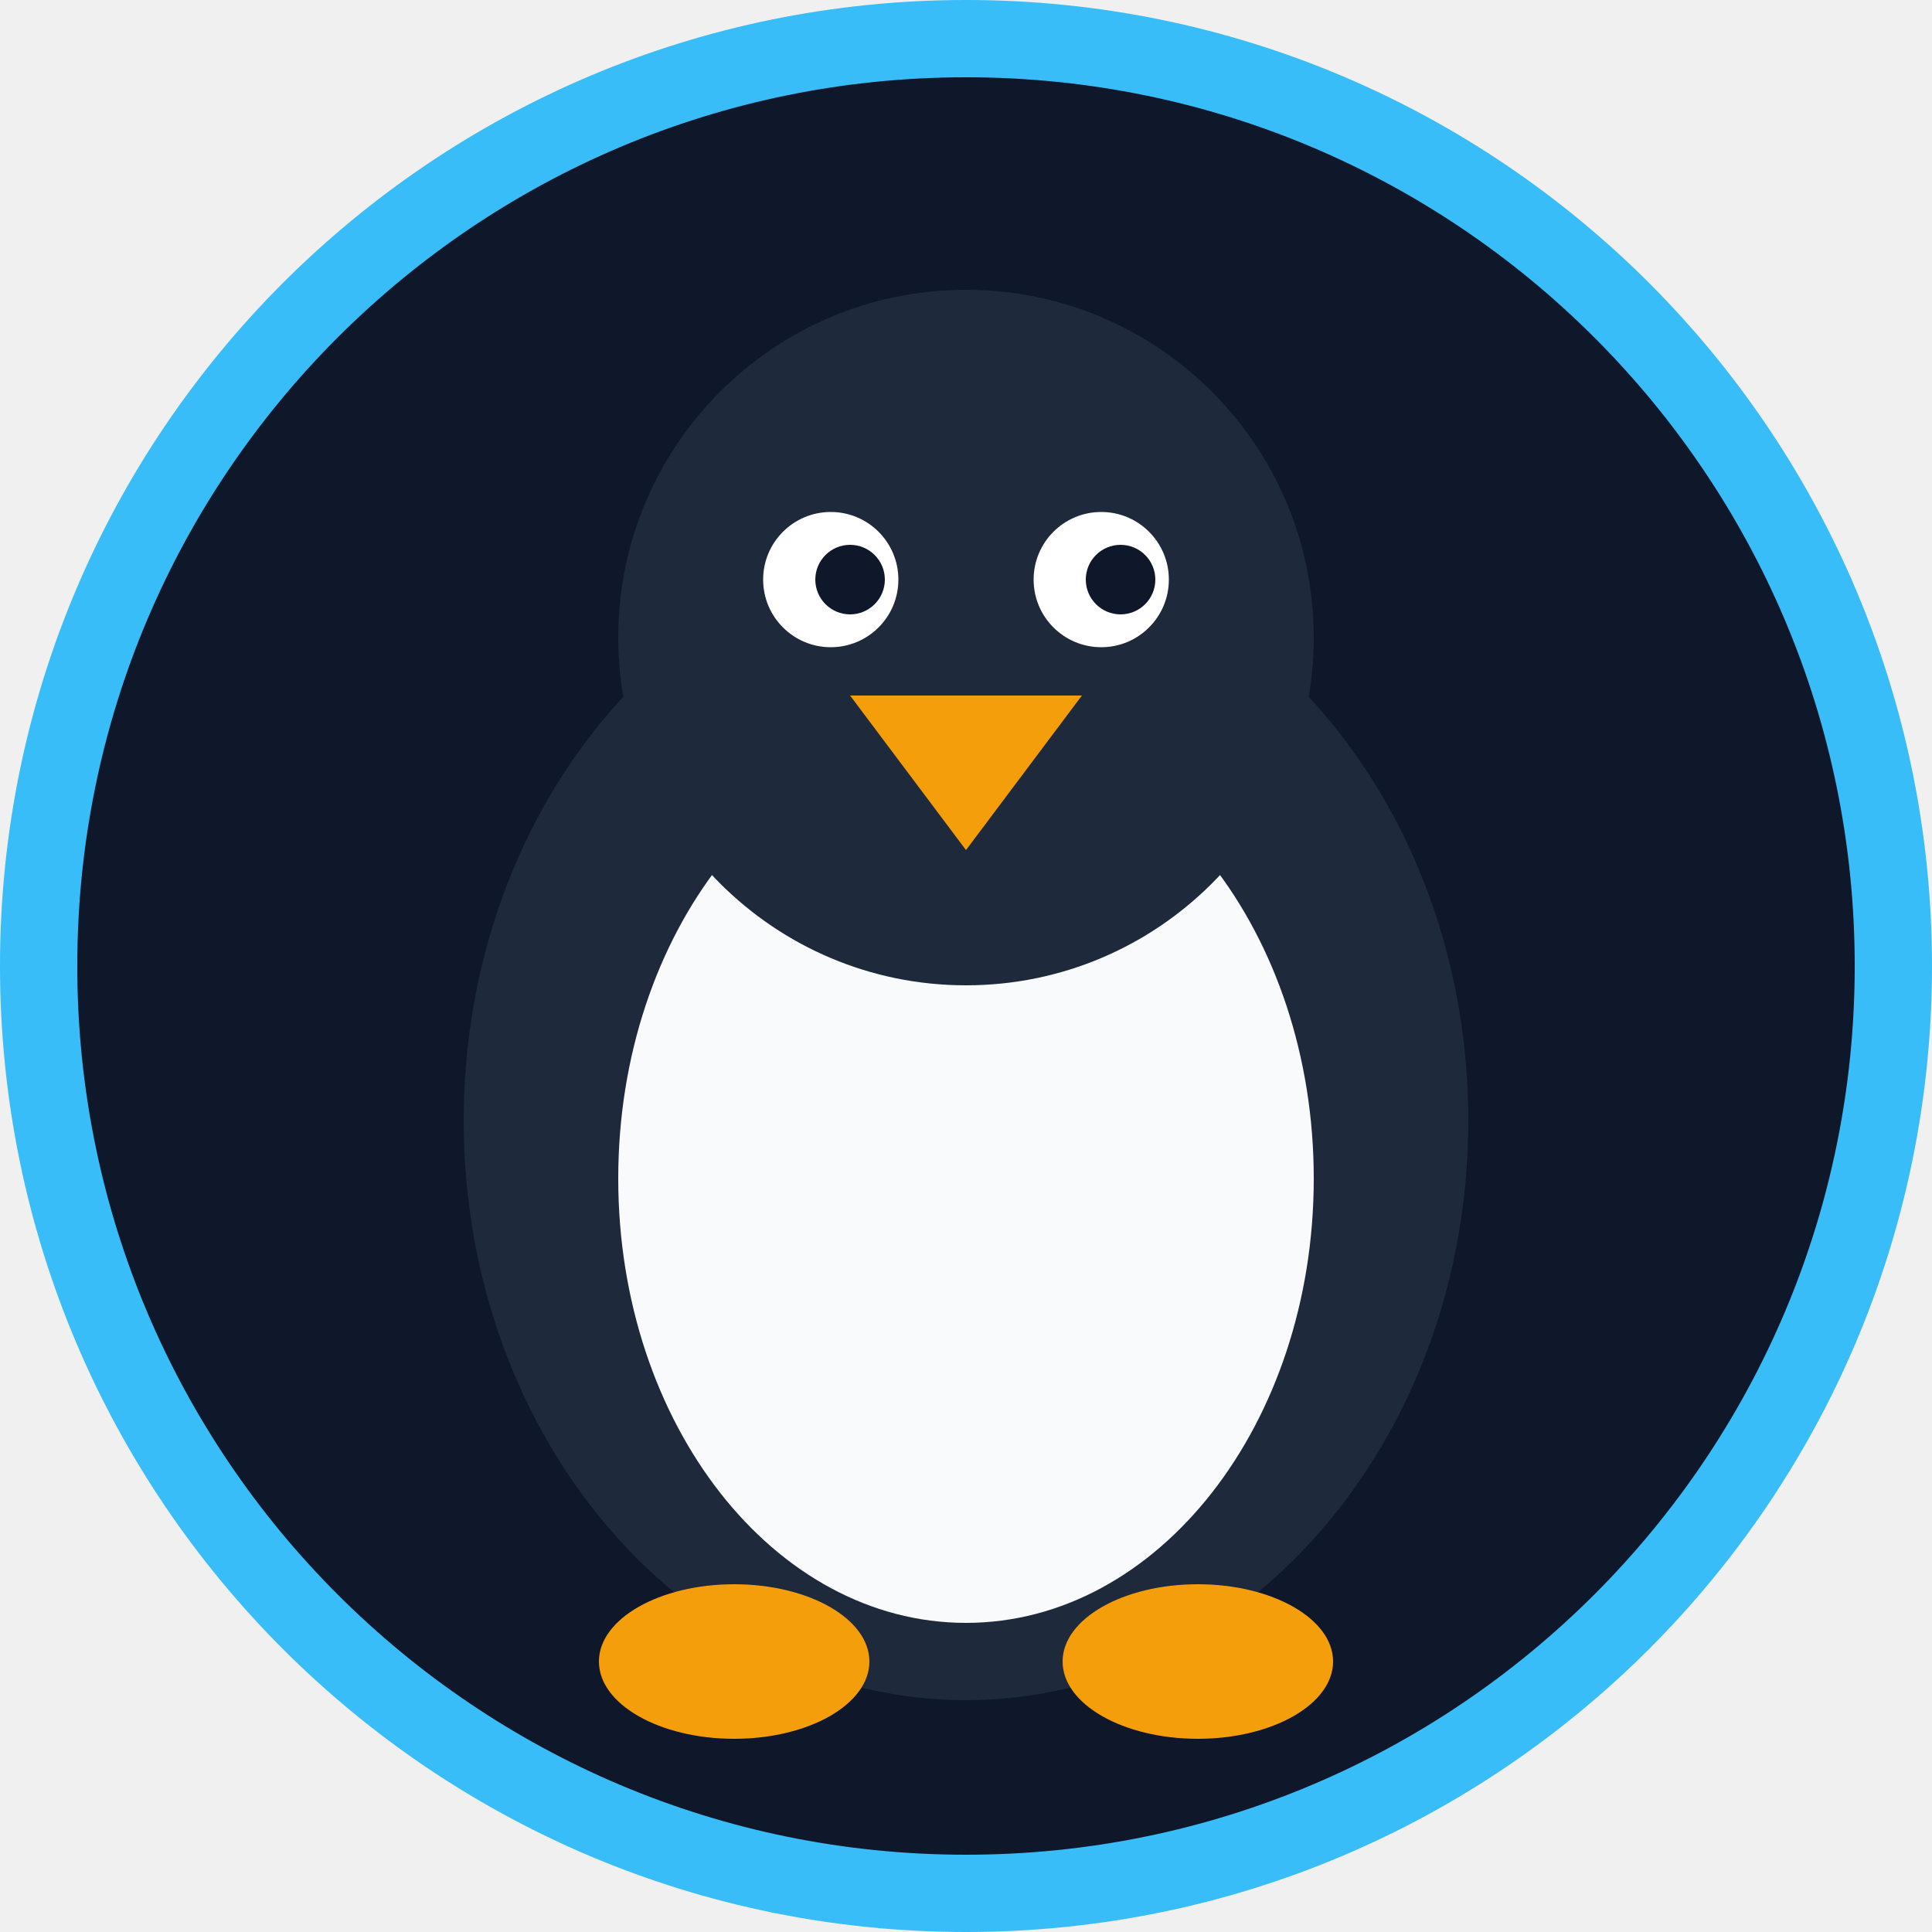
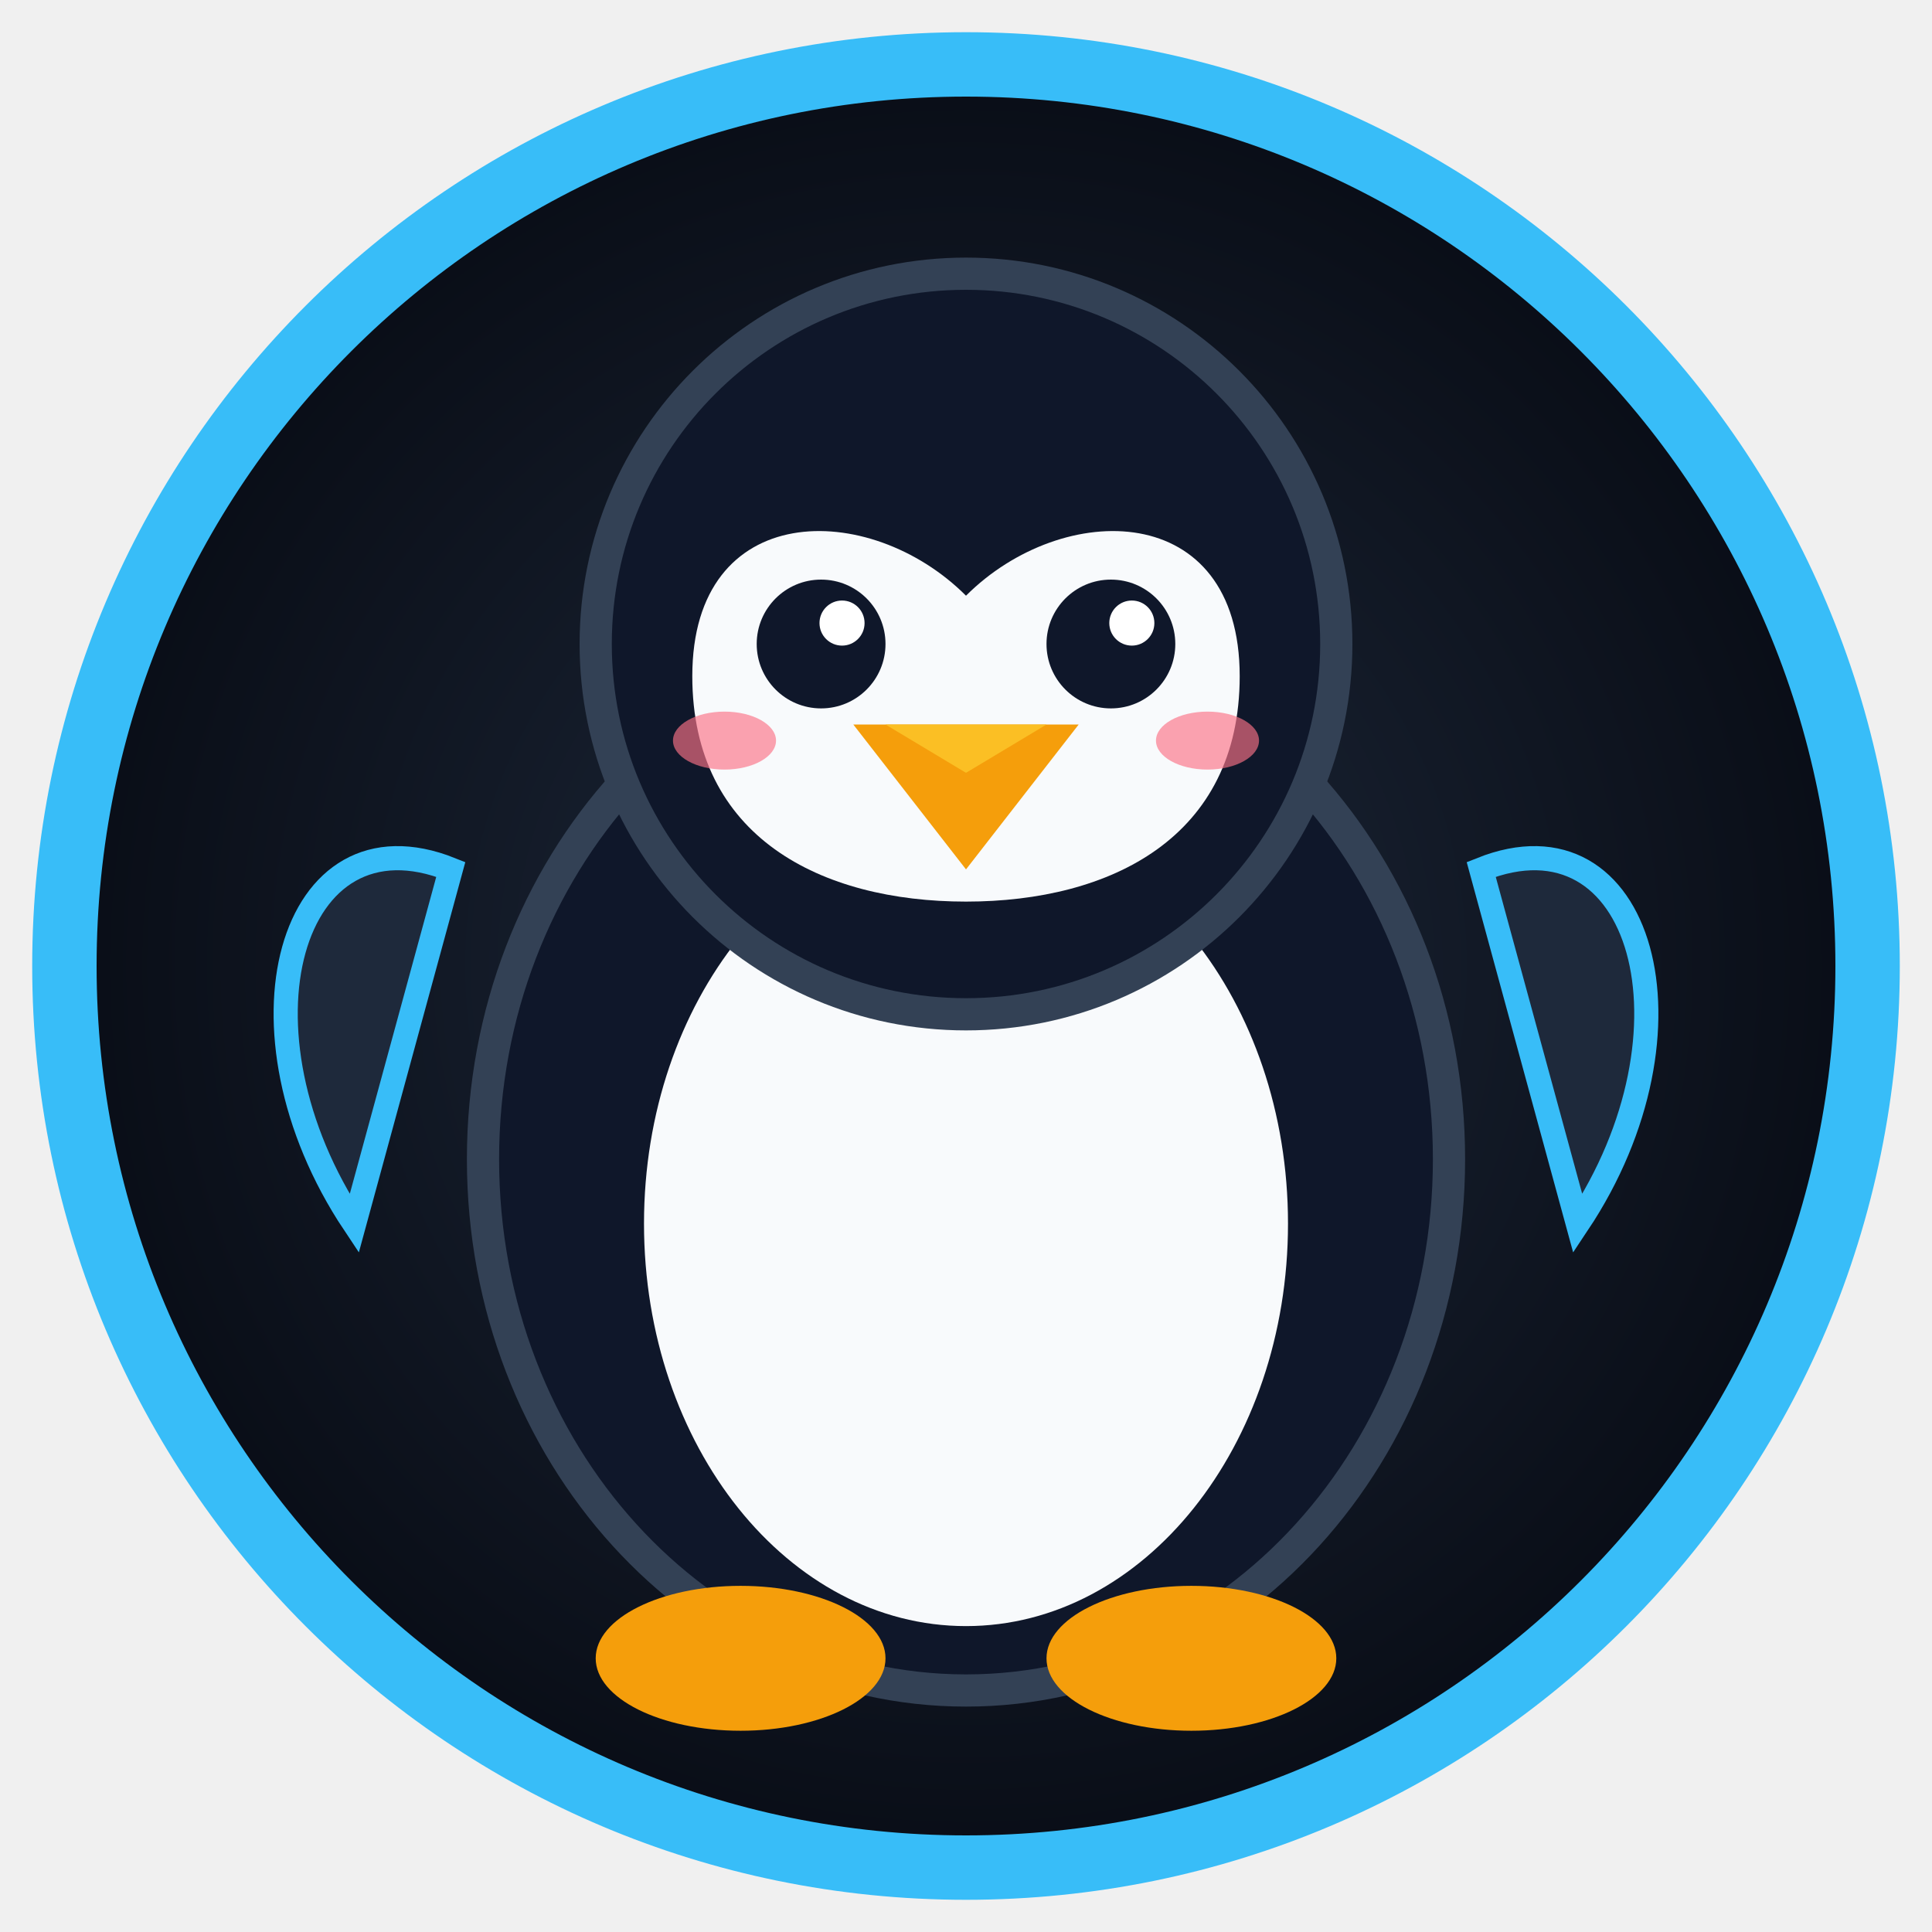
- <svg xmlns="http://www.w3.org/2000/svg" viewBox="0 0 100 100" width="100" height="100">
-   <circle cx="50" cy="50" r="48" fill="#0f172a" stroke="#38bdf8" stroke-width="4" />
-   <ellipse cx="50" cy="58" rx="26" ry="30" fill="#1e293b" />
-   <ellipse cx="50" cy="61" rx="18" ry="23" fill="#f8fafc" />
-   <circle cx="50" cy="33" r="18" fill="#1e293b" />
-   <circle cx="43" cy="30" r="3.5" fill="#ffffff" />
-   <circle cx="57" cy="30" r="3.5" fill="#ffffff" />
-   <circle cx="44" cy="30" r="1.8" fill="#0f172a" />
-   <circle cx="58" cy="30" r="1.8" fill="#0f172a" />
-   <polygon points="44,36 56,36 50,44" fill="#f59e0b" />
-   <ellipse cx="38" cy="86" rx="7" ry="4" fill="#f59e0b" />
-   <ellipse cx="62" cy="86" rx="7" ry="4" fill="#f59e0b" />
+ <svg xmlns="http://www.w3.org/2000/svg" viewBox="0 0 120 120" width="120" height="120">
+   <defs>
+     <radialGradient id="aura" cx="50%" cy="50%" r="50%">
+       <stop offset="0%" stop-color="#1e293b" />
+       <stop offset="100%" stop-color="#090d16" />
+     </radialGradient>
+   </defs>
+   <circle cx="60" cy="60" r="56" fill="url(#aura)" stroke="#38bdf8" stroke-width="4" />
+   <path d="M22 76 C14 64 18 50 28 54 Z" fill="#1e293b" stroke="#38bdf8" stroke-width="1.5" />
+   <path d="M98 76 C106 64 102 50 92 54 Z" fill="#1e293b" stroke="#38bdf8" stroke-width="1.5" />
+   <ellipse cx="60" cy="72" rx="30" ry="33" fill="#0f172a" stroke="#334155" stroke-width="2" />
+   <ellipse cx="60" cy="76" rx="20" ry="25" fill="#f8fafc" />
+   <circle cx="60" cy="40" r="23" fill="#0f172a" stroke="#334155" stroke-width="2" />
+   <path d="M43 42 C43 31 54 31 60 37 C66 31 77 31 77 42 C77 52 69 56 60 56 C51 56 43 52 43 42 Z" fill="#f8fafc" />
+   <circle cx="51" cy="40" r="4" fill="#0f172a" />
+   <circle cx="69" cy="40" r="4" fill="#0f172a" />
+   <circle cx="52.3" cy="38.7" r="1.4" fill="#ffffff" />
+   <circle cx="70.3" cy="38.7" r="1.4" fill="#ffffff" />
+   <ellipse cx="45" cy="46" rx="3.2" ry="1.8" fill="#fb7185" opacity="0.65" />
+   <ellipse cx="75" cy="46" rx="3.2" ry="1.8" fill="#fb7185" opacity="0.65" />
+   <polygon points="53,45 67,45 60,54" fill="#f59e0b" />
+   <polygon points="55,45 65,45 60,48" fill="#fbbf24" />
+   <ellipse cx="46" cy="103" rx="9" ry="4.5" fill="#f59e0b" />
+   <ellipse cx="74" cy="103" rx="9" ry="4.5" fill="#f59e0b" />
</svg>
